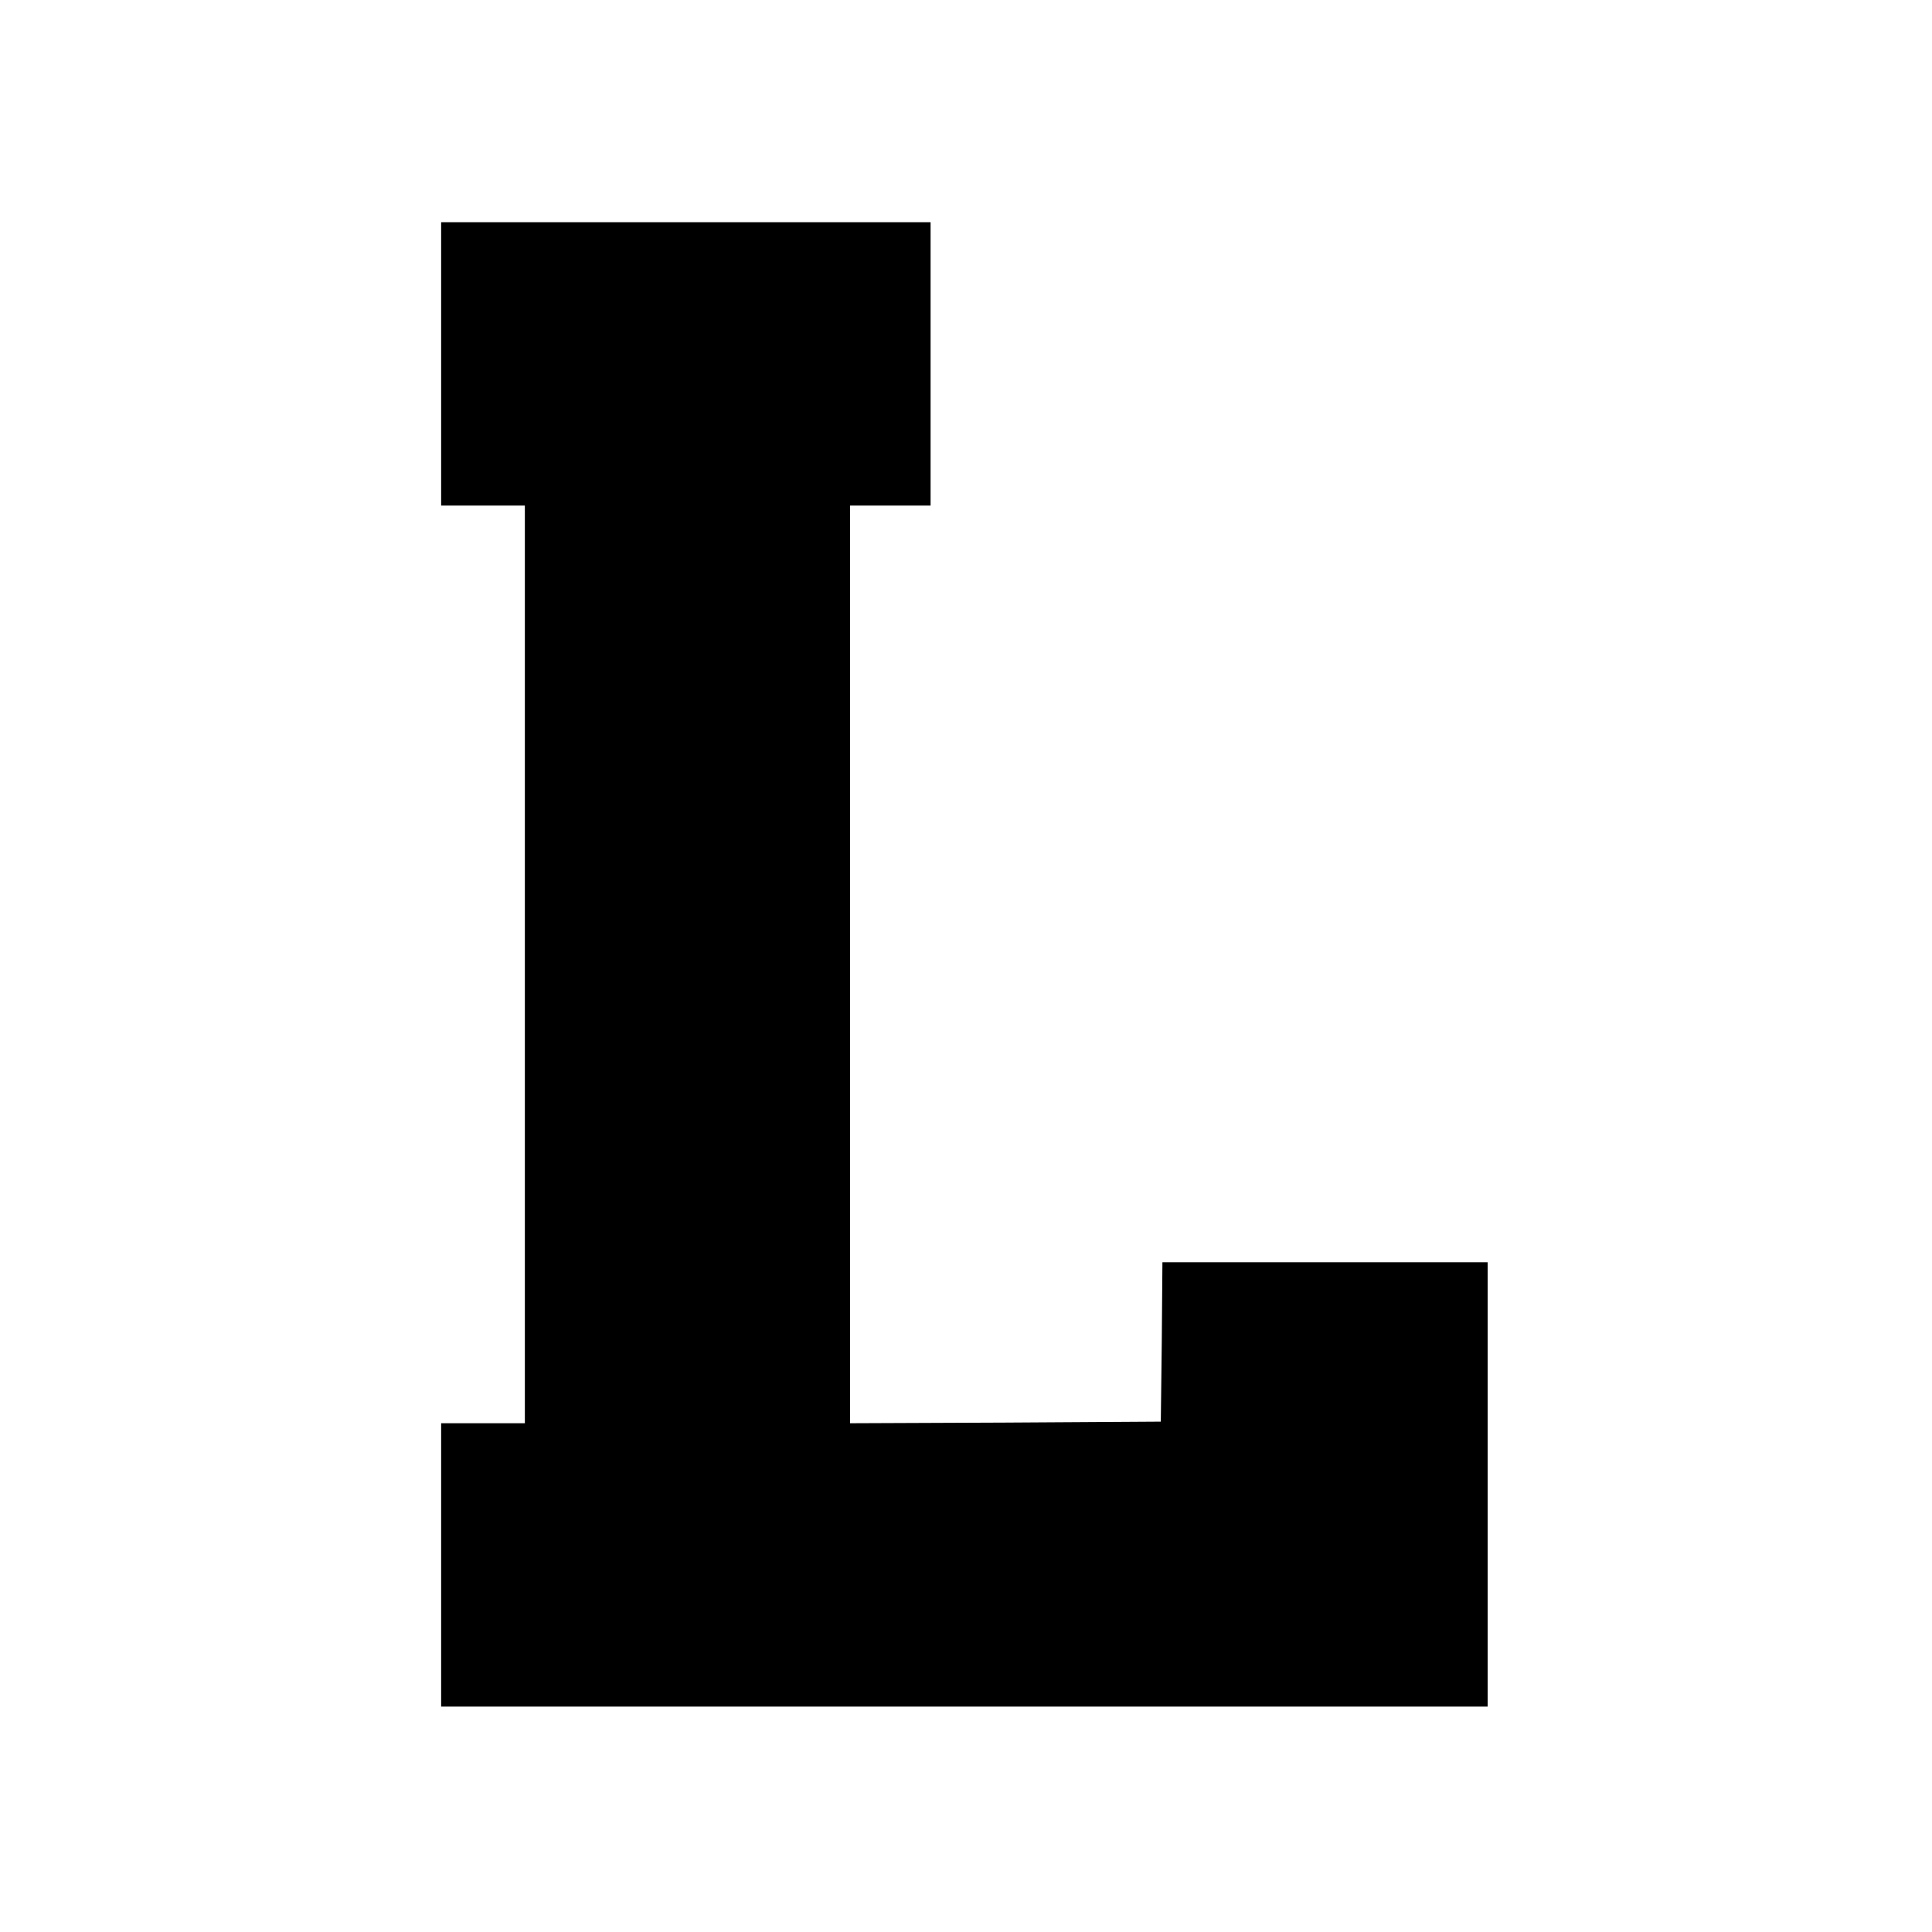
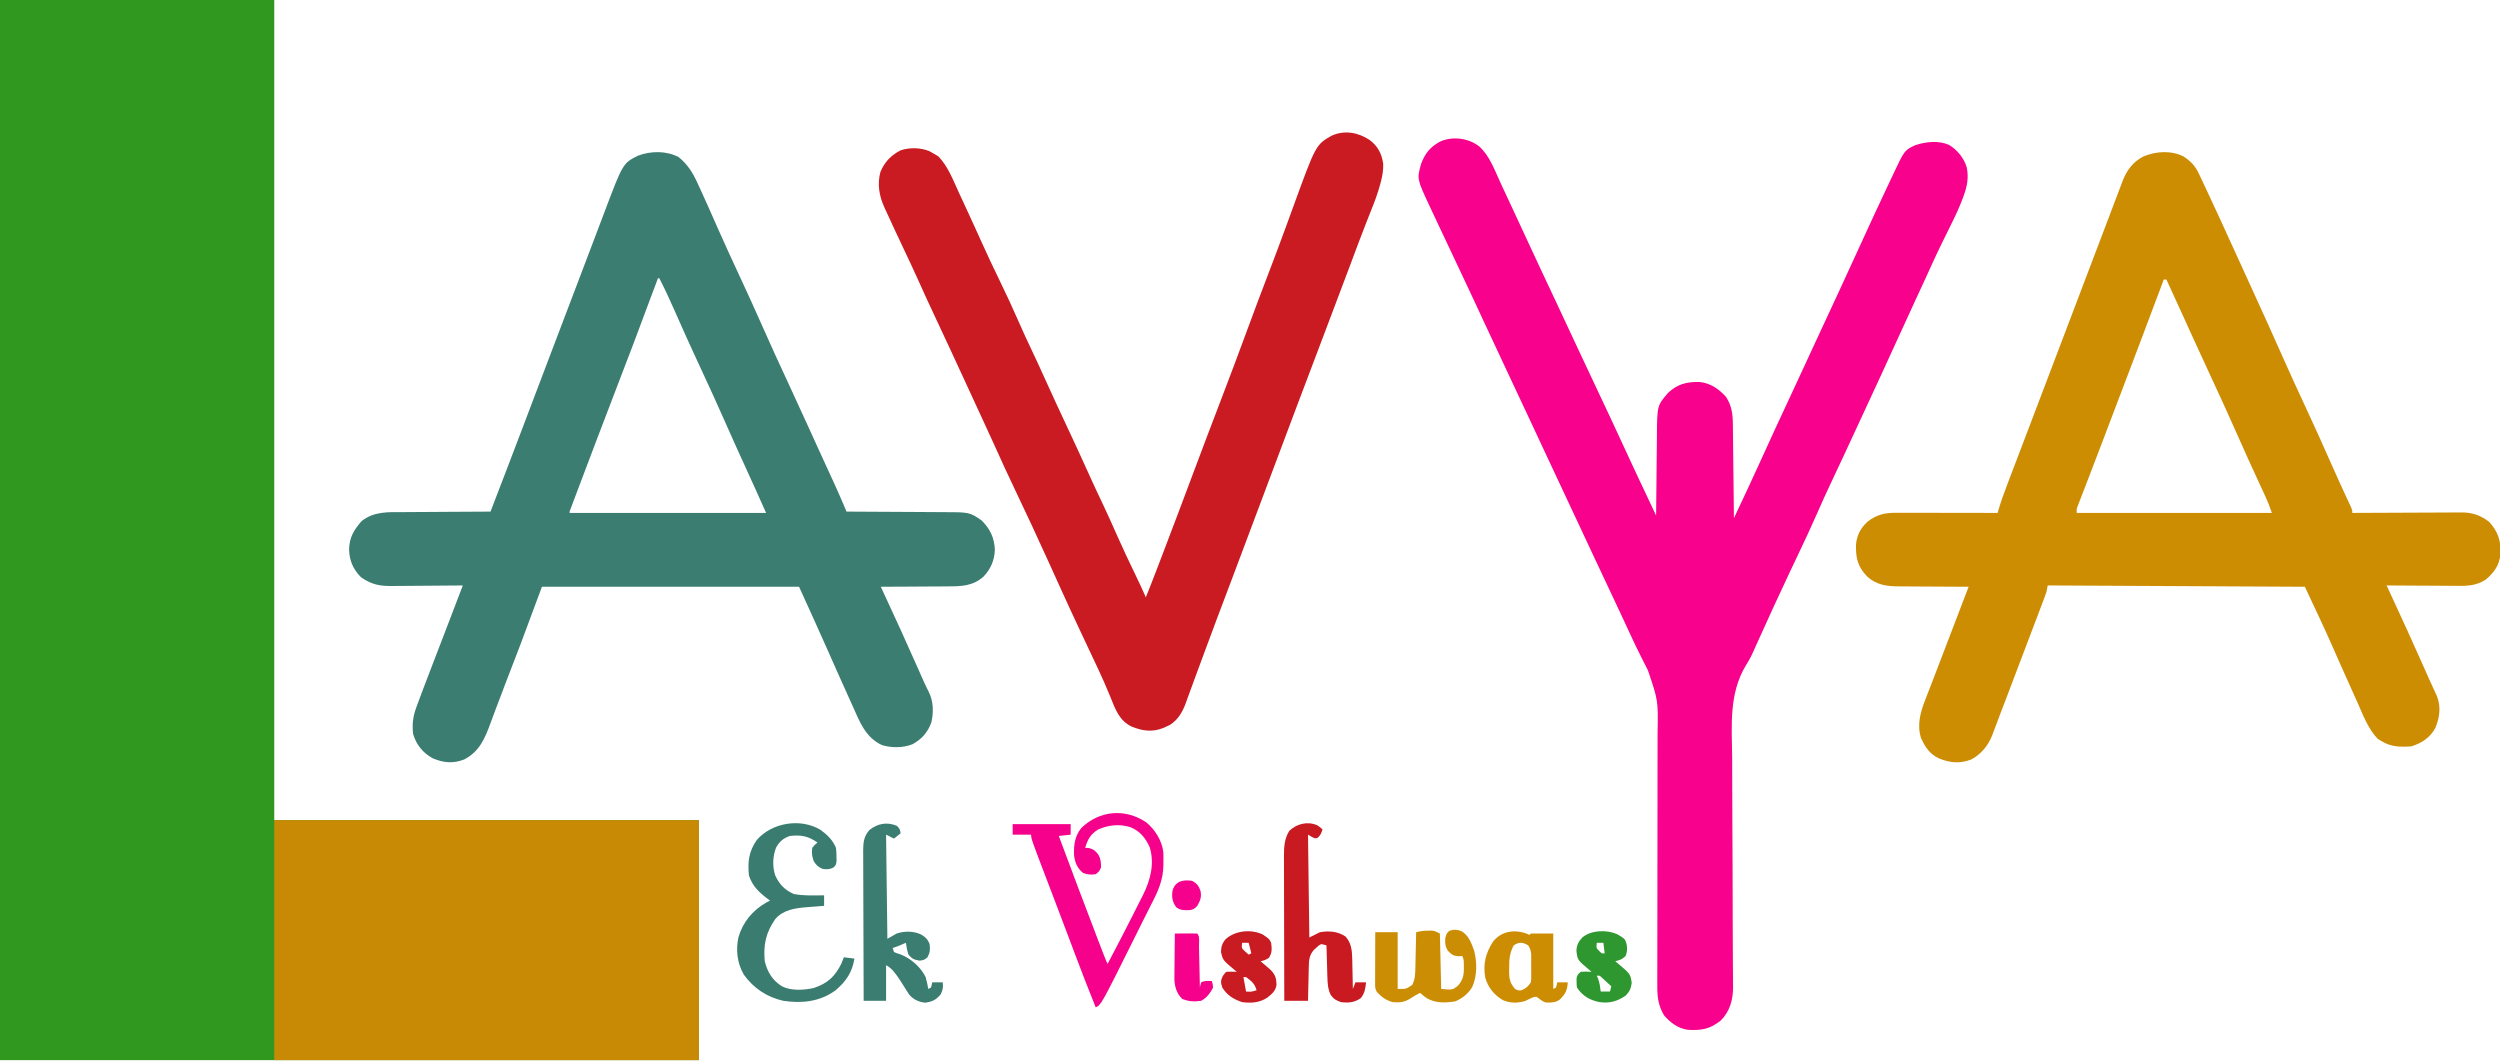
- <svg xmlns="http://www.w3.org/2000/svg" version="1.0" width="600pt" height="600pt" viewBox="0 0 600 600" preserveAspectRatio="xMidYMid meet">
-   <g transform="translate(0,600) scale(0.1,-0.1)" fill="#000000" stroke="none">
-     <path d="M1370 4870 l0 -440 130 0 130 0 0 -1425 0 -1425 -130 0 -130 0 0 -440 0 -440 1625 0 1625 0 0 690 0 690 -505 0 -505 0 -2 -248 -3 -247 -482 -3 -483 -2 0 1425 0 1425 125 0 125 0 0 440 0 440 -760 0 -760 0 0 -440z" />
-   </g>
+ <svg xmlns="http://www.w3.org/2000/svg" version="1.1" width="1896" height="804">
+   <path d="M0 0 C68.64 0 137.28 0 208 0 C208 205.26 208 410.52 208 622 C314.26 622 420.52 622 530 622 C530 682.06 530 742.12 530 804 C355.1 804 180.2 804 0 804 C0 538.68 0 273.36 0 0 Z " fill="#30981F" transform="translate(0,0)" />
+   <path d="M0 0 C6.739 5.392 10.757 11.857 14.281 19.625 C14.739 20.606 15.196 21.587 15.668 22.598 C20.54 33.122 25.195 43.747 29.877 54.356 C35.064 66.093 40.421 77.745 45.844 89.375 C51.801 102.156 57.655 114.972 63.344 127.875 C69.836 142.597 76.553 157.207 83.341 171.795 C88.9 183.744 94.394 195.72 99.832 207.725 C100.432 209.049 101.033 210.374 101.633 211.699 C101.93 212.355 102.227 213.011 102.534 213.687 C104.882 218.867 107.247 224.038 109.617 229.207 C109.976 229.99 110.335 230.774 110.705 231.581 C112.807 236.167 112.807 236.167 114.913 240.752 C115.872 242.838 116.829 244.925 117.785 247.012 C118.329 248.195 118.872 249.378 119.432 250.596 C122.169 256.645 124.741 262.768 127.344 268.875 C128.449 268.879 129.554 268.882 130.693 268.886 C141.139 268.923 151.584 268.981 162.029 269.059 C167.399 269.098 172.768 269.131 178.137 269.146 C183.325 269.161 188.511 269.196 193.699 269.243 C195.672 269.258 197.645 269.266 199.619 269.267 C220.709 269.285 220.709 269.285 229.93 275.664 C236.357 282.26 239.467 288.664 239.844 297.938 C239.54 305.828 236.697 312.477 231.211 318.197 C223.212 325.385 214.14 325.615 203.93 325.582 C202.464 325.595 200.999 325.61 199.533 325.628 C195.709 325.667 191.886 325.678 188.062 325.682 C184.147 325.691 180.232 325.729 176.316 325.764 C168.659 325.828 161.002 325.861 153.344 325.875 C153.805 326.868 154.267 327.861 154.742 328.884 C164.069 348.964 173.296 369.081 182.215 389.347 C182.838 390.761 183.462 392.176 184.086 393.59 C184.522 394.58 184.522 394.58 184.968 395.59 C186.472 398.982 188.034 402.327 189.727 405.629 C193.284 412.77 193.47 420.964 191.695 428.703 C188.985 436.256 184.401 441.498 177.344 445.312 C170.156 448.139 161.776 448.152 154.402 446.027 C141.7 440.306 137.239 428.082 131.906 416.125 C131.116 414.38 130.324 412.636 129.532 410.892 C127.116 405.562 124.727 400.22 122.344 394.875 C121.627 393.27 120.91 391.666 120.193 390.062 C117.597 384.245 115.003 378.428 112.438 372.599 C105.544 356.959 98.419 341.44 91.344 325.875 C26.994 325.875 -37.356 325.875 -103.656 325.875 C-108.936 340.065 -114.216 354.255 -119.656 368.875 C-127.344 388.938 -127.344 388.938 -131.039 398.48 C-133.492 404.822 -135.9 411.179 -138.273 417.551 C-139.144 419.876 -140.016 422.201 -140.889 424.526 C-141.432 425.982 -141.972 427.44 -142.507 428.9 C-146.885 440.837 -150.932 450.807 -162.656 456.875 C-171.155 460.155 -178.477 459.417 -186.656 455.875 C-194.005 451.777 -198.939 445.652 -201.344 437.562 C-202.233 429.916 -201.425 423.911 -198.695 416.727 C-198.382 415.868 -198.069 415.01 -197.746 414.126 C-196.733 411.369 -195.697 408.622 -194.656 405.875 C-194.317 404.972 -193.978 404.07 -193.629 403.14 C-191.133 396.495 -188.586 389.871 -186.031 383.25 C-185.243 381.2 -184.454 379.15 -183.667 377.099 C-182.087 372.991 -180.507 368.883 -178.926 364.776 C-175.951 357.047 -172.994 349.311 -170.039 341.574 C-168.733 338.157 -167.427 334.74 -166.121 331.323 C-165.654 330.102 -165.188 328.881 -164.707 327.623 C-164.187 326.263 -164.187 326.263 -163.656 324.875 C-164.465 324.884 -165.274 324.893 -166.108 324.902 C-173.758 324.982 -181.408 325.043 -189.058 325.082 C-192.99 325.103 -196.922 325.131 -200.854 325.177 C-204.654 325.22 -208.453 325.244 -212.253 325.255 C-213.698 325.262 -215.143 325.276 -216.587 325.298 C-226.521 325.441 -232.541 324.386 -240.844 318.688 C-246.777 312.754 -249.72 306.006 -249.906 297.625 C-249.711 288.517 -246.391 282.954 -240.496 276.137 C-230.847 268.452 -219.797 269.271 -208.086 269.266 C-206.194 269.251 -204.303 269.234 -202.412 269.216 C-197.463 269.172 -192.515 269.152 -187.567 269.137 C-182.505 269.117 -177.444 269.075 -172.383 269.035 C-162.474 268.96 -152.565 268.91 -142.656 268.875 C-134.46 247.604 -126.279 226.327 -118.21 205.007 C-116.836 201.378 -115.462 197.749 -114.087 194.121 C-113.608 192.858 -113.13 191.596 -112.651 190.333 C-112.414 189.707 -112.177 189.081 -111.932 188.436 C-111.219 186.555 -110.507 184.673 -109.794 182.792 C-105.193 170.65 -100.582 158.512 -95.969 146.375 C-95.189 144.324 -94.41 142.273 -93.63 140.221 C-92.081 136.146 -90.532 132.071 -88.983 127.996 C-86.23 120.754 -83.478 113.512 -80.726 106.27 C-78.755 101.082 -76.783 95.894 -74.811 90.707 C-71.114 80.982 -67.42 71.256 -63.735 61.526 C-62.002 56.951 -60.268 52.377 -58.533 47.803 C-57.71 45.631 -56.887 43.459 -56.066 41.286 C-42.199 4.624 -42.199 4.624 -30.656 -1.125 C-20.872 -4.73 -9.31 -4.857 0 0 Z M-15.656 91.875 C-15.886 92.49 -16.116 93.105 -16.353 93.739 C-35.974 146.244 -35.974 146.244 -44.094 167.25 C-50.224 183.112 -56.278 199.002 -62.307 214.902 C-63.016 216.772 -63.725 218.642 -64.435 220.512 C-67.514 228.631 -70.588 236.752 -73.656 244.875 C-74.318 246.626 -74.318 246.626 -74.993 248.412 C-76.271 251.796 -77.546 255.181 -78.82 258.566 C-79.209 259.595 -79.597 260.623 -79.997 261.682 C-80.348 262.617 -80.699 263.551 -81.061 264.514 C-81.525 265.746 -81.525 265.746 -81.999 267.004 C-82.712 268.702 -82.712 268.702 -82.656 269.875 C-33.486 269.875 15.684 269.875 66.344 269.875 C61.553 259.096 56.747 248.337 51.819 237.622 C45.958 224.874 40.199 212.085 34.531 199.25 C28.394 185.355 22.059 171.559 15.639 157.792 C9.125 143.815 2.785 129.768 -3.406 115.645 C-6.941 107.6 -10.628 99.688 -14.656 91.875 C-14.986 91.875 -15.316 91.875 -15.656 91.875 Z " fill="#3B7E71" transform="translate(514.6562,119.125)" />
+   <path d="M0 0 C5.677 3.817 8.971 7.211 11.836 13.461 C12.168 14.155 12.501 14.85 12.844 15.565 C13.92 17.825 14.974 20.093 16.027 22.363 C16.752 23.901 17.477 25.439 18.204 26.976 C20.524 31.906 22.808 36.853 25.09 41.801 C25.927 43.613 26.765 45.425 27.603 47.237 C33.602 60.223 39.543 73.235 45.446 86.265 C45.746 86.928 46.046 87.591 46.355 88.273 C46.804 89.265 46.804 89.265 47.263 90.276 C49.479 95.164 51.711 100.044 53.949 104.922 C61.01 120.311 67.984 135.731 74.825 151.218 C80.641 164.372 86.662 177.423 92.737 190.458 C99.139 204.203 105.374 218.014 111.496 231.886 C115.874 241.802 120.337 251.671 124.932 261.489 C125.345 262.378 125.758 263.267 126.184 264.184 C126.722 265.332 126.722 265.332 127.271 266.504 C128.027 268.363 128.027 268.363 128.027 270.363 C129.692 270.353 129.692 270.353 131.39 270.343 C141.866 270.282 152.341 270.237 162.816 270.208 C168.202 270.192 173.587 270.171 178.972 270.137 C184.172 270.104 189.372 270.086 194.572 270.079 C196.553 270.073 198.533 270.062 200.514 270.046 C203.295 270.024 206.076 270.021 208.857 270.023 C209.67 270.012 210.483 270.001 211.32 269.99 C219.191 270.032 225.819 272.37 232.027 277.363 C238.738 285.005 240.706 291.375 240.398 301.562 C239.573 310.018 235.63 315.488 229.285 320.891 C221.395 326.037 214.036 325.759 204.906 325.656 C203.437 325.651 201.967 325.646 200.497 325.643 C196.648 325.632 192.8 325.603 188.952 325.569 C185.017 325.538 181.082 325.525 177.146 325.51 C169.44 325.478 161.734 325.427 154.027 325.363 C154.489 326.356 154.95 327.349 155.426 328.372 C164.714 348.369 173.899 368.404 182.811 388.571 C183.122 389.277 183.434 389.983 183.756 390.71 C184.357 392.071 184.956 393.432 185.555 394.793 C187.664 399.575 189.847 404.319 192.089 409.04 C195.404 417.246 194.339 425.359 191.027 433.363 C186.963 440.841 180.988 444.71 173.027 447.363 C164.525 448.03 157.4 447.888 150.027 443.363 C149.14 442.827 148.254 442.291 147.34 441.738 C139.871 434.068 135.993 423.134 131.652 413.488 C130.952 411.943 130.251 410.399 129.549 408.854 C125.98 400.982 122.454 393.09 118.953 385.188 C118.617 384.43 118.282 383.673 117.936 382.892 C116.359 379.332 114.786 375.769 113.223 372.202 C106.428 356.785 99.186 341.635 92.027 326.363 C27.677 326.033 -36.673 325.703 -102.973 325.363 C-103.303 327.013 -103.633 328.663 -103.973 330.363 C-104.503 331.964 -105.07 333.553 -105.668 335.13 C-106.017 336.056 -106.367 336.983 -106.727 337.938 C-107.299 339.438 -107.299 339.438 -107.883 340.969 C-108.282 342.025 -108.681 343.081 -109.093 344.169 C-110.403 347.631 -111.719 351.091 -113.035 354.551 C-113.944 356.948 -114.852 359.345 -115.761 361.742 C-118.058 367.801 -120.36 373.859 -122.663 379.916 C-124.272 384.151 -125.878 388.387 -127.483 392.624 C-128.898 396.356 -130.315 400.087 -131.732 403.818 C-132.379 405.521 -133.026 407.224 -133.672 408.928 C-135.45 413.613 -137.245 418.291 -139.054 422.964 C-140.039 425.537 -140.997 428.12 -141.955 430.703 C-142.632 432.484 -143.31 434.266 -143.988 436.047 C-144.283 436.861 -144.578 437.675 -144.882 438.513 C-148.02 446.634 -153.236 453.172 -160.973 457.363 C-169.683 460.65 -176.933 459.976 -185.461 456.551 C-192.416 453.262 -195.758 448.203 -198.973 441.363 C-202.417 431.029 -199.368 420.801 -195.473 411.113 C-194.983 409.845 -194.495 408.576 -194.01 407.306 C-192.941 404.518 -191.858 401.736 -190.766 398.957 C-188.816 393.982 -186.922 388.986 -185.031 383.988 C-177.748 364.753 -170.362 345.558 -162.973 326.363 C-163.765 326.362 -164.557 326.36 -165.373 326.359 C-172.875 326.341 -180.377 326.299 -187.879 326.231 C-191.735 326.197 -195.591 326.172 -199.447 326.168 C-203.176 326.163 -206.904 326.135 -210.632 326.09 C-212.047 326.077 -213.462 326.073 -214.878 326.077 C-224.662 326.101 -232.694 325.247 -240.106 318.389 C-247.276 310.833 -248.617 304.38 -248.383 294.098 C-247.601 286.977 -244.813 281.734 -239.535 276.926 C-232.495 271.508 -226.404 270.21 -217.716 270.25 C-216.471 270.25 -216.471 270.25 -215.202 270.249 C-212.464 270.25 -209.726 270.258 -206.988 270.266 C-205.088 270.267 -203.188 270.269 -201.288 270.27 C-196.291 270.274 -191.293 270.284 -186.295 270.295 C-181.194 270.305 -176.093 270.309 -170.992 270.314 C-160.986 270.325 -150.979 270.342 -140.973 270.363 C-140.808 269.78 -140.642 269.196 -140.472 268.594 C-138.483 261.747 -136.085 255.113 -133.535 248.457 C-133.103 247.32 -132.671 246.183 -132.225 245.012 C-131.055 241.935 -129.881 238.859 -128.706 235.784 C-127.464 232.532 -126.227 229.279 -124.989 226.025 C-122.961 220.697 -120.931 215.37 -118.9 210.043 C-116.248 203.089 -113.603 196.133 -110.961 189.176 C-110.374 187.629 -110.374 187.629 -109.775 186.052 C-108.997 184.004 -108.219 181.957 -107.442 179.909 C-105.501 174.8 -103.559 169.691 -101.617 164.582 C-97.695 154.264 -93.774 143.946 -89.853 133.628 C-88.271 129.464 -86.688 125.3 -85.106 121.135 C-81.095 110.583 -77.087 100.031 -73.082 89.477 C-69.515 80.076 -65.942 70.678 -62.365 61.282 C-60.122 55.39 -57.887 49.496 -55.658 43.599 C-54.279 39.955 -52.894 36.313 -51.507 32.672 C-50.868 30.989 -50.231 29.304 -49.597 27.619 C-48.73 25.318 -47.854 23.02 -46.977 20.723 C-46.729 20.059 -46.482 19.396 -46.228 18.713 C-43.041 10.447 -38.424 4.273 -30.602 0.098 C-20.959 -3.972 -9.527 -4.734 0 0 Z M-14.973 93.363 C-15.328 94.313 -15.682 95.263 -16.048 96.242 C-25.706 122.081 -35.468 147.879 -45.281 173.66 C-48.173 181.26 -51.062 188.862 -53.949 196.465 C-54.357 197.539 -54.765 198.614 -55.186 199.721 C-57.2 205.025 -59.214 210.328 -61.227 215.633 C-64.814 225.081 -68.413 234.525 -72.055 243.953 C-72.675 245.563 -73.296 247.173 -73.917 248.783 C-75.045 251.71 -76.179 254.634 -77.318 257.557 C-77.811 258.835 -78.304 260.113 -78.797 261.391 C-79.221 262.481 -79.644 263.572 -80.081 264.695 C-81.131 267.369 -81.131 267.369 -80.973 270.363 C-32.133 270.363 16.707 270.363 67.027 270.363 C65.474 265.703 63.747 261.375 61.676 256.949 C61.345 256.235 61.014 255.521 60.674 254.785 C59.96 253.243 59.244 251.701 58.528 250.16 C52.273 236.701 46.141 223.193 40.152 209.613 C33.621 194.817 26.865 180.132 20.042 165.468 C14.986 154.602 9.975 143.717 5.027 132.801 C4.572 131.795 4.572 131.795 4.107 130.77 C2.927 128.166 1.746 125.562 0.567 122.959 C-3.912 113.078 -8.443 103.221 -12.973 93.363 C-13.633 93.363 -14.293 93.363 -14.973 93.363 Z " fill="#CC8D03" transform="translate(1655.973,118.6367)" />
+   <path d="M0 0 C7.86 7.103 11.755 18.245 16.121 27.673 C16.876 29.289 17.631 30.905 18.388 32.521 C20.273 36.553 22.149 40.589 24.022 44.627 C25.534 47.884 27.05 51.14 28.566 54.395 C30.68 58.939 32.789 63.485 34.894 68.032 C38.208 75.188 41.536 82.338 44.871 89.485 C45.158 90.101 45.445 90.717 45.741 91.351 C50.851 102.301 55.996 113.233 61.147 124.163 C65.609 133.631 70.039 143.111 74.433 152.61 C79.595 163.767 84.848 174.88 90.121 185.985 C96.198 198.786 102.208 211.613 108.125 224.489 C111.472 231.771 114.857 239.035 118.246 246.298 C118.792 247.469 119.338 248.641 119.901 249.848 C124.58 259.871 129.316 269.867 134.058 279.86 C134.07 278.481 134.07 278.481 134.083 277.073 C134.161 268.379 134.248 259.684 134.346 250.99 C134.396 246.521 134.442 242.052 134.48 237.583 C134.517 233.264 134.564 228.946 134.616 224.628 C134.635 222.986 134.65 221.343 134.662 219.701 C134.833 196.499 134.833 196.499 143.058 186.86 C150.23 180.175 157.088 178.364 166.808 178.552 C175.077 179.337 181.588 183.746 187.058 189.86 C191.415 196.483 192.201 202.857 192.264 210.68 C192.274 211.451 192.283 212.222 192.294 213.017 C192.325 215.554 192.35 218.092 192.375 220.63 C192.395 222.394 192.416 224.158 192.438 225.922 C192.493 230.556 192.542 235.19 192.591 239.825 C192.641 244.557 192.697 249.29 192.752 254.022 C192.859 263.301 192.961 272.581 193.058 281.86 C204.473 257.609 204.473 257.609 215.621 233.235 C221.277 220.723 227.042 208.266 232.864 195.831 C236.307 188.476 239.723 181.11 243.121 173.735 C247.108 165.083 251.107 156.437 255.121 147.798 C256.209 145.454 257.298 143.11 258.386 140.766 C258.672 140.152 258.957 139.538 259.251 138.905 C259.86 137.594 260.468 136.284 261.077 134.974 C261.757 133.509 262.438 132.044 263.118 130.578 C265.871 124.652 268.622 118.725 271.371 112.798 C271.979 111.487 271.979 111.487 272.599 110.149 C277.876 98.769 283.12 87.374 288.323 75.96 C295.608 59.976 302.971 44.031 310.496 28.159 C311.458 26.127 312.417 24.093 313.371 22.057 C322.428 2.738 322.428 2.738 330.683 -1.077 C338.903 -3.665 348.104 -4.786 356.215 -1.245 C362.462 2.5 367.532 8.771 369.633 15.774 C371.155 23.231 370.093 29.651 367.511 36.751 C367.245 37.492 366.979 38.232 366.705 38.996 C364.055 46.182 360.824 53.029 357.397 59.872 C355.608 63.447 353.851 67.037 352.09 70.626 C351.74 71.336 351.39 72.046 351.03 72.778 C348.039 78.862 345.173 84.999 342.371 91.173 C341.723 92.599 341.723 92.599 341.062 94.054 C340.185 95.988 339.307 97.921 338.43 99.855 C335.921 105.351 333.361 110.822 330.808 116.298 C326.126 126.356 321.511 136.442 316.933 146.548 C309.311 163.367 301.548 180.12 293.769 196.868 C290.821 203.214 287.88 209.564 284.941 215.915 C284.094 217.746 283.247 219.576 282.399 221.407 C281.189 224.021 279.98 226.635 278.771 229.25 C274.671 238.116 270.541 246.966 266.344 255.786 C262.978 262.863 259.749 269.987 256.621 277.173 C251.63 288.518 246.384 299.731 241.058 310.923 C240.474 312.151 240.474 312.151 239.877 313.405 C239.489 314.222 239.1 315.038 238.7 315.88 C237.927 317.503 237.155 319.127 236.383 320.751 C236.007 321.541 235.631 322.331 235.243 323.146 C226.891 340.719 218.859 358.441 210.835 376.166 C210.565 376.757 210.296 377.348 210.018 377.957 C209.418 379.288 208.829 380.624 208.254 381.966 C206.468 386.059 204.502 389.808 202.085 393.566 C189.138 415.133 191.461 439.288 191.738 463.611 C191.797 469.956 191.784 476.301 191.779 482.647 C191.779 493.278 191.818 503.908 191.891 514.539 C191.965 525.448 192.023 536.358 192.053 547.267 C192.055 547.942 192.056 548.616 192.058 549.311 C192.078 556.684 192.093 564.057 192.104 571.43 C192.106 572.725 192.108 574.02 192.11 575.354 C192.114 577.936 192.118 580.517 192.122 583.099 C192.134 590.631 192.167 598.163 192.219 605.696 C192.25 610.375 192.268 615.053 192.285 619.732 C192.295 621.895 192.31 624.059 192.332 626.222 C192.361 629.181 192.371 632.141 192.376 635.101 C192.389 635.949 192.402 636.797 192.416 637.671 C192.391 647.247 189.932 655.957 183.058 662.86 C174.798 669.341 168.489 670.492 158.058 669.86 C150.487 668.695 145.008 664.593 140.058 658.86 C135.853 651.793 134.91 645.248 134.945 637.128 C134.945 636.237 134.945 635.346 134.944 634.427 C134.945 631.434 134.953 628.442 134.961 625.449 C134.963 623.305 134.964 621.161 134.965 619.018 C134.968 614.396 134.975 609.774 134.983 605.153 C134.997 597.835 135.003 590.517 135.007 583.199 C135.019 566.33 135.041 549.46 135.064 532.591 C135.084 517.159 135.102 501.728 135.112 486.296 C135.117 479.033 135.127 471.77 135.14 464.506 C135.148 459.968 135.151 455.43 135.153 450.892 C135.155 448.8 135.159 446.709 135.164 444.617 C135.619 420.154 135.619 420.154 127.871 397.298 C127.233 396.045 126.598 394.79 125.966 393.535 C124.984 391.585 124.001 389.636 123.008 387.692 C119.864 381.536 116.931 375.292 114.035 369.017 C112.591 365.89 111.137 362.768 109.683 359.645 C109.39 359.013 109.096 358.382 108.793 357.731 C105.281 350.179 101.732 342.645 98.183 335.11 C97.511 333.683 96.839 332.255 96.167 330.828 C93.446 325.05 90.724 319.273 88.001 313.496 C80.622 297.842 73.263 282.18 65.991 266.476 C61.377 256.522 56.705 246.595 52.027 236.672 C47.526 227.124 43.054 217.564 38.621 207.985 C33.653 197.252 28.617 186.551 23.558 175.86 C16.858 161.699 10.232 147.506 3.649 133.291 C0.876 127.31 -1.906 121.334 -4.692 115.36 C-5.12 114.441 -5.12 114.441 -5.557 113.504 C-10.146 103.669 -14.773 93.853 -19.413 84.042 C-22.255 78.033 -25.092 72.023 -27.927 66.011 C-28.597 64.591 -29.267 63.172 -29.937 61.752 C-31.789 57.827 -33.637 53.899 -35.476 49.968 C-36.287 48.236 -37.104 46.506 -37.92 44.776 C-47.353 24.555 -47.353 24.555 -44.18 13.114 C-41.076 4.856 -36.876 -0.23 -28.942 -4.14 C-19.498 -7.932 -7.985 -6.285 0 0 Z " fill="#F7018D" transform="translate(1121.942,111.1399)" />
+   <path d="M0 0 C106.26 0 212.52 0 322 0 C322 60.06 322 120.12 322 182 C215.74 182 109.48 182 0 182 C0 121.94 0 61.88 0 0 Z " fill="#C88A05" transform="translate(208,622)" />
+   <path d="M0 0 C6.023 4.67 8.886 10.187 10.031 17.68 C10.26 22.418 9.534 26.649 8.352 31.211 C8.172 31.913 7.992 32.616 7.807 33.339 C6.003 40.156 3.551 46.647 0.906 53.18 C-0.174 55.9 -1.245 58.624 -2.316 61.348 C-2.748 62.441 -2.748 62.441 -3.188 63.557 C-7.094 73.488 -10.799 83.495 -14.531 93.492 C-20.628 109.803 -26.772 126.094 -32.969 142.367 C-40.506 162.166 -48 181.98 -55.469 201.805 C-55.878 202.89 -55.878 202.89 -56.295 203.998 C-65.608 228.719 -74.889 253.451 -84.158 278.188 C-90.33 294.659 -96.509 311.127 -102.711 327.586 C-103.125 328.686 -103.125 328.686 -103.548 329.808 C-106.287 337.077 -109.027 344.345 -111.774 351.61 C-113.103 355.125 -114.431 358.641 -115.758 362.156 C-116.017 362.843 -116.277 363.53 -116.544 364.238 C-120.178 373.869 -123.763 383.518 -127.311 393.18 C-128.756 397.112 -130.209 401.04 -131.661 404.969 C-132.793 408.034 -133.917 411.101 -135.031 414.172 C-136.242 417.51 -137.471 420.842 -138.703 424.172 C-139.049 425.141 -139.395 426.111 -139.751 427.11 C-142.302 433.927 -145.435 439.342 -151.602 443.422 C-152.835 443.983 -152.835 443.983 -154.094 444.555 C-154.921 444.944 -155.749 445.333 -156.602 445.734 C-164.957 449.071 -172.279 448.112 -180.523 444.805 C-190.093 440.402 -193.226 431.313 -196.908 422.115 C-202.532 408.176 -209.159 394.653 -215.551 381.055 C-216.794 378.409 -218.038 375.763 -219.281 373.117 C-219.596 372.449 -219.91 371.78 -220.234 371.091 C-225.03 360.882 -229.748 350.64 -234.406 340.367 C-234.715 339.686 -235.024 339.005 -235.342 338.304 C-236.917 334.831 -238.491 331.358 -240.064 327.885 C-240.699 326.483 -241.334 325.081 -241.969 323.68 C-242.283 322.985 -242.598 322.291 -242.922 321.575 C-251.831 301.915 -260.907 282.345 -270.235 262.881 C-274.879 253.178 -279.367 243.417 -283.76 233.598 C-287.242 225.824 -290.828 218.098 -294.406 210.367 C-295.183 208.686 -295.961 207.005 -296.738 205.324 C-297.942 202.719 -299.146 200.114 -300.35 197.509 C-303.108 191.545 -305.86 185.578 -308.609 179.609 C-316.014 163.537 -323.451 147.481 -330.984 131.467 C-334.873 123.197 -338.696 114.902 -342.408 106.55 C-346.141 98.203 -350.064 89.947 -353.969 81.68 C-358.501 72.079 -363.032 62.479 -367.406 52.805 C-367.765 52.016 -368.124 51.227 -368.494 50.414 C-372.271 41.994 -373.717 33.04 -371.215 23.938 C-367.9 16.215 -363.332 11.611 -355.969 7.68 C-349.115 5.395 -340.562 5.568 -333.906 8.43 C-332.573 9.143 -331.257 9.889 -329.969 10.68 C-329.082 11.216 -328.195 11.752 -327.281 12.305 C-319.894 19.892 -315.943 30.738 -311.531 40.242 C-310.829 41.745 -310.126 43.248 -309.422 44.751 C-304.333 55.647 -299.359 66.595 -294.412 77.556 C-290.014 87.297 -285.469 96.951 -280.781 106.555 C-275.675 117.02 -270.835 127.574 -266.149 138.233 C-263.405 144.469 -260.605 150.664 -257.656 156.805 C-253.593 165.269 -249.714 173.813 -245.844 182.367 C-240.801 193.511 -235.683 204.615 -230.469 215.68 C-224.922 227.45 -219.493 239.27 -214.129 251.124 C-210.271 259.649 -206.361 268.143 -202.312 276.579 C-198.672 284.211 -195.262 291.946 -191.826 299.671 C-187.364 309.69 -182.722 319.609 -177.927 329.473 C-175.161 335.163 -172.5 340.882 -169.969 346.68 C-167.151 339.693 -164.412 332.678 -161.723 325.641 C-161.32 324.587 -160.917 323.534 -160.501 322.448 C-159.177 318.984 -157.854 315.519 -156.531 312.055 C-156.071 310.849 -155.611 309.644 -155.136 308.402 C-147.738 289.027 -140.428 269.619 -133.165 250.192 C-126.593 232.616 -119.933 215.076 -113.219 197.555 C-106.399 179.757 -99.689 161.924 -93.115 144.034 C-88.036 130.213 -82.858 116.432 -77.594 102.68 C-73.059 90.832 -68.566 78.973 -64.219 67.055 C-63.789 65.878 -63.358 64.701 -62.915 63.488 C-60.571 57.072 -60.571 57.072 -58.232 50.655 C-41.061 3.489 -41.061 3.489 -29.109 -3.391 C-19.216 -7.928 -8.715 -5.845 0 0 Z " fill="#CA1B22" transform="translate(1038.969,106.3203)" />
+   <path d="M0 0 C6.721 5.467 11.929 13.892 12.957 22.591 C13.053 24.985 13.048 27.355 13 29.75 C13.003 30.545 13.006 31.339 13.01 32.158 C12.908 43.565 9.099 51.983 3.907 61.952 C1.703 66.22 -0.419 70.529 -2.555 74.832 C-3.485 76.699 -4.416 78.565 -5.348 80.432 C-6.766 83.274 -8.183 86.116 -9.598 88.959 C-34.117 138.215 -34.117 138.215 -38.312 140.312 C-43.76 126.835 -49.016 113.297 -54.125 99.688 C-55.604 95.756 -57.085 91.825 -58.566 87.895 C-58.948 86.882 -59.329 85.87 -59.721 84.828 C-62.621 77.133 -65.539 69.446 -68.465 61.762 C-68.892 60.641 -69.318 59.519 -69.758 58.364 C-71.433 53.965 -73.108 49.566 -74.786 45.168 C-87.312 12.331 -87.312 12.331 -87.312 9.312 C-91.933 9.312 -96.552 9.312 -101.312 9.312 C-101.312 6.673 -101.312 4.032 -101.312 1.312 C-86.793 1.312 -72.272 1.312 -57.312 1.312 C-57.312 3.953 -57.312 6.593 -57.312 9.312 C-60.282 9.643 -63.252 9.973 -66.312 10.312 C-51.568 49.799 -51.568 49.799 -36.562 89.188 C-36.245 90.013 -35.928 90.838 -35.601 91.688 C-34.72 93.977 -33.837 96.266 -32.953 98.555 C-32.697 99.22 -32.441 99.885 -32.176 100.57 C-31.289 102.86 -30.411 105.115 -29.312 107.312 C-22.81 95.05 -16.408 82.742 -10.178 70.339 C-9.3 68.595 -8.419 66.853 -7.534 65.113 C-6.225 62.536 -4.926 59.954 -3.629 57.371 C-3.238 56.607 -2.848 55.844 -2.445 55.057 C3.216 43.69 6.439 31.304 2.621 18.828 C-0.683 11.589 -4.833 6.487 -12.32 3.516 C-20.561 1.124 -28.492 1.937 -36.312 5.312 C-42.201 8.852 -44.41 12.821 -46.312 19.312 C-45.426 19.354 -44.539 19.395 -43.625 19.438 C-40.065 20.378 -38.487 21.542 -36.297 24.5 C-34.447 27.906 -34.251 30.409 -34.312 34.312 C-35.812 37.312 -35.812 37.312 -38.312 39.312 C-42.041 39.855 -44.476 39.624 -48 38.312 C-52.357 34.544 -54.001 30.735 -54.734 25.027 C-55.045 17.109 -54.236 10.694 -49.312 4.312 C-35.557 -9.039 -15.981 -10.845 0 0 Z " fill="#F6018C" transform="translate(869.3125,623.6875)" />
+   <path d="M0 0 C5.089 3.623 9.362 7.771 11.754 13.641 C12.09 16.77 12.09 16.77 12.129 20.203 C12.157 21.339 12.186 22.474 12.215 23.645 C11.754 26.641 11.754 26.641 9.914 28.52 C6.965 30.05 5.04 30.043 1.754 29.641 C-1.661 28.211 -3.015 26.992 -5.059 23.891 C-6.427 20.145 -6.759 17.597 -6.246 13.641 C-4.246 11.203 -4.246 11.203 -2.246 9.641 C-9.176 4.758 -14.801 3.648 -23.246 4.641 C-28.18 6.318 -31.316 9.042 -33.746 13.641 C-36.248 20.383 -36.515 27.661 -34.328 34.52 C-31.217 41.275 -27.13 45.635 -20.246 48.641 C-12.722 50.109 -4.872 49.748 2.754 49.641 C2.754 52.281 2.754 54.921 2.754 57.641 C1.825 57.708 1.825 57.708 0.877 57.777 C-1.977 57.99 -4.83 58.222 -7.684 58.453 C-8.657 58.523 -9.631 58.594 -10.635 58.666 C-19.323 59.392 -28.268 60.669 -34.246 67.641 C-41.415 77.766 -43.432 87.291 -42.246 99.641 C-40.205 107.889 -36.495 114.055 -29.246 118.641 C-22.188 122.23 -12.597 121.609 -5 119.918 C5.421 116.348 10.791 111.475 15.754 101.641 C16.442 99.983 17.116 98.318 17.754 96.641 C20.394 96.971 23.034 97.301 25.754 97.641 C24.092 108.11 19.324 115.057 11.23 121.852 C-0.533 130.349 -14.19 131.803 -28.246 129.641 C-40.72 126.842 -50.817 120.072 -58.246 109.641 C-63.175 100.955 -64.27 91.297 -62.246 81.578 C-58.887 69.967 -51.613 61.223 -41.246 55.203 C-40.256 54.688 -39.266 54.172 -38.246 53.641 C-38.91 53.156 -39.574 52.671 -40.258 52.172 C-46.841 47.174 -51.601 42.576 -54.246 34.641 C-55.262 24.259 -54.427 16.392 -48.246 7.641 C-36.84 -5.559 -15.017 -9.089 0 0 Z " fill="#3A7D70" transform="translate(622.2461,629.3594)" />
+   <path d="M0 0 C1.645 1.098 1.645 1.098 3.957 3.098 C3.07 5.907 2.442 7.696 0.145 9.598 C-2.043 10.098 -2.043 10.098 -7.043 7.098 C-6.713 32.838 -6.383 58.578 -6.043 85.098 C-3.403 83.778 -0.763 82.458 1.957 81.098 C9.02 79.901 15.312 80.391 21.371 84.32 C25.588 89.046 26.342 94.434 26.469 100.562 C26.487 101.241 26.505 101.919 26.523 102.618 C26.577 104.757 26.611 106.896 26.645 109.035 C26.678 110.497 26.712 111.958 26.748 113.42 C26.832 116.979 26.9 120.538 26.957 124.098 C27.617 122.448 28.277 120.798 28.957 119.098 C31.597 119.098 34.237 119.098 36.957 119.098 C36.493 123.827 35.978 127.348 32.957 131.098 C28.148 134.418 23.617 134.838 17.957 134.098 C14.238 132.789 12.494 131.82 10.145 128.66 C8.008 124.051 7.786 120.004 7.641 114.926 C7.62 114.243 7.599 113.561 7.578 112.858 C7.513 110.688 7.453 108.518 7.395 106.348 C7.351 104.872 7.308 103.397 7.264 101.922 C7.157 98.314 7.055 94.706 6.957 91.098 C5.049 90.493 5.049 90.493 2.957 90.098 C1.024 91.132 1.024 91.132 -0.668 92.785 C-1.258 93.305 -1.849 93.824 -2.457 94.359 C-6.171 98.43 -6.369 102.37 -6.457 107.707 C-6.476 108.434 -6.496 109.161 -6.516 109.909 C-6.575 112.222 -6.622 114.535 -6.668 116.848 C-6.706 118.419 -6.745 119.991 -6.785 121.562 C-6.883 125.407 -6.962 129.252 -7.043 133.098 C-12.983 133.098 -18.923 133.098 -25.043 133.098 C-25.089 117.851 -25.125 102.603 -25.147 87.356 C-25.157 80.276 -25.171 73.196 -25.194 66.116 C-25.216 59.282 -25.228 52.448 -25.233 45.614 C-25.236 43.008 -25.244 40.402 -25.254 37.797 C-25.269 34.144 -25.271 30.491 -25.27 26.838 C-25.277 25.763 -25.284 24.689 -25.292 23.581 C-25.273 16.654 -25.049 10.321 -21.293 4.285 C-15.689 -1.163 -7.407 -3.271 0 0 Z " fill="#C91A22" transform="translate(999.043,625.9023)" />
+   <path d="M0 0 C2.122 1.917 2.647 2.94 2.938 5.75 C1.288 7.07 -0.362 8.39 -2.062 9.75 C-4.043 8.76 -6.022 7.77 -8.062 6.75 C-7.732 32.82 -7.402 58.89 -7.062 85.75 C-4.753 84.43 -2.442 83.11 -0.062 81.75 C5.945 79.747 12.641 79.771 18.438 82.438 C21.724 84.364 23.577 86.095 24.938 89.75 C25.451 93.854 25.325 96.022 23.375 99.688 C20.938 101.75 20.938 101.75 17.5 102.312 C13.259 101.643 11.727 101.018 8.938 97.75 C7.958 94.787 7.379 91.836 6.938 88.75 C5.844 89.224 4.751 89.699 3.625 90.188 C1.403 91.152 -0.758 91.982 -3.062 92.75 C-2.732 93.74 -2.402 94.73 -2.062 95.75 C-0.066 96.674 -0.066 96.674 2.375 97.375 C10.516 100.412 18.029 106.933 21.938 114.75 C22.782 117.726 23.423 120.701 23.938 123.75 C24.598 123.42 25.258 123.09 25.938 122.75 C26.59 120.725 26.59 120.725 26.938 118.75 C29.578 118.75 32.218 118.75 34.938 118.75 C35.297 122.526 35.055 124.52 33.312 127.938 C29.813 132.082 26.858 133.506 21.5 134.188 C16.664 133.594 12.751 131.847 9.549 128.144 C8.271 126.3 7.093 124.423 5.938 122.5 C5.088 121.156 4.234 119.815 3.375 118.477 C2.964 117.835 2.553 117.193 2.129 116.532 C-0.538 112.543 -3.691 107.936 -8.062 105.75 C-8.062 114.66 -8.062 123.57 -8.062 132.75 C-13.672 132.75 -19.282 132.75 -25.062 132.75 C-25.132 116.947 -25.186 101.144 -25.218 85.34 C-25.233 78.002 -25.254 70.665 -25.289 63.327 C-25.319 56.93 -25.338 50.533 -25.345 44.137 C-25.349 40.75 -25.358 37.364 -25.38 33.978 C-25.401 30.196 -25.404 26.413 -25.403 22.63 C-25.414 21.511 -25.425 20.392 -25.436 19.239 C-25.41 12.863 -25.057 8.033 -20.562 3.105 C-14.362 -1.723 -7.424 -3.03 0 0 Z " fill="#3B7D71" transform="translate(680.0625,626.25)" />
+   <path d="M0 0 C5.799 3.112 7.821 9.092 10 15 C12.283 23.815 12.313 34.537 8.395 42.844 C5.161 47.844 1.119 51.081 -4.312 53.438 C-12.171 54.636 -18.948 54.949 -26 51 C-28.938 48.812 -28.938 48.812 -31 47 C-33.542 48.173 -35.729 49.491 -38.062 51.062 C-42.623 54.07 -46.644 54.543 -52 54 C-57.222 52.318 -60.402 50.127 -64 46 C-65.154 43.692 -65.121 42.392 -65.114 39.826 C-65.113 38.965 -65.113 38.104 -65.113 37.217 C-65.108 36.287 -65.103 35.357 -65.098 34.398 C-65.096 33.447 -65.095 32.495 -65.093 31.515 C-65.088 28.468 -65.075 25.422 -65.062 22.375 C-65.057 20.313 -65.053 18.25 -65.049 16.188 C-65.038 11.125 -65.021 6.062 -65 1 C-59.39 1 -53.78 1 -48 1 C-48 15.19 -48 29.38 -48 44 C-41.737 44.126 -41.737 44.126 -37 41 C-34.748 36.748 -34.659 32.564 -34.586 27.855 C-34.567 27.086 -34.547 26.316 -34.527 25.523 C-34.468 23.078 -34.421 20.633 -34.375 18.188 C-34.337 16.524 -34.298 14.861 -34.258 13.197 C-34.162 9.132 -34.078 5.066 -34 1 C-30.923 0.185 -28.192 -0.163 -25 -0.188 C-24.154 -0.202 -23.309 -0.216 -22.438 -0.23 C-20 0 -20 0 -16 2 C-15.67 15.86 -15.34 29.72 -15 44 C-6.586 44.805 -6.586 44.805 -2.562 41.812 C1.479 37.377 2.269 33.804 2.188 27.875 C2.181 26.841 2.175 25.807 2.168 24.742 C2.113 21.908 2.113 21.908 1 19 C-0.33 19.124 -0.33 19.124 -1.688 19.25 C-5.791 18.94 -7.158 17.921 -10 15 C-11.891 11.906 -12.152 9.42 -11.938 5.875 C-11 2 -11 2 -8.812 -0.062 C-5.309 -1.23 -3.52 -1.1 0 0 Z " fill="#CB8D03" transform="translate(1108,706)" />
+   <path d="M0 0 C0.33 -0.33 0.66 -0.66 1 -1 C6.61 -1 12.22 -1 18 -1 C18 12.86 18 26.72 18 41 C18.66 40.67 19.32 40.34 20 40 C20.652 37.975 20.652 37.975 21 36 C23.64 36 26.28 36 29 36 C28.63 42.169 27.242 44.758 23 49 C19.955 51.31 16.798 51.4 13.016 51.344 C11 51 11 51 7.875 48.875 C5.124 46.601 5.124 46.601 1.938 47.625 C0.199 48.439 -1.533 49.267 -3.25 50.125 C-8.871 51.913 -14.75 51.891 -20.188 49.5 C-26.839 45.663 -31.527 39.817 -33.562 32.414 C-35.424 22.14 -33.29 13.844 -27.688 5.125 C-20.887 -3.513 -9.743 -4.527 0 0 Z M-12 8 C-15.094 13.734 -15.49 18.615 -15.438 25.062 C-15.457 25.935 -15.477 26.807 -15.498 27.705 C-15.494 33.424 -14.785 36.645 -11 41 C-8.614 42.244 -8.614 42.244 -6 42 C-2.514 40.378 -1.157 39.235 1 36 C1.308 33.451 1.308 33.451 1.266 30.598 C1.268 29.543 1.271 28.487 1.273 27.4 C1.266 26.299 1.258 25.197 1.25 24.062 C1.258 22.965 1.265 21.867 1.273 20.736 C1.27 19.152 1.27 19.152 1.266 17.535 C1.263 16.57 1.261 15.604 1.259 14.61 C0.99 11.901 0.456 10.283 -1 8 C-4.89 5.49 -8.185 5.258 -12 8 Z " fill="#CC8D03" transform="translate(1160,709)" />
+   <path d="M0 0 C5.063 3.505 5.063 3.505 6.25 6.25 C6.893 10.656 7.106 14.027 4.5 17.75 C2.311 19.21 0.778 19.698 -1.75 20.25 C-1.051 20.842 -0.353 21.433 0.367 22.043 C1.732 23.228 1.732 23.228 3.125 24.438 C4.03 25.215 4.935 25.992 5.867 26.793 C9.432 30.469 10.211 33.048 10.375 38.125 C9.641 42.794 6.974 45.03 3.352 47.84 C-2.501 51.767 -8.879 52.153 -15.75 51.25 C-22.234 49.11 -27.09 46.034 -30.75 40.25 C-31.984 36.472 -32.129 35.026 -30.375 31.438 C-28.75 29.25 -28.75 29.25 -27.75 28.25 C-25.079 28.109 -22.426 28.208 -19.75 28.25 C-20.365 27.754 -20.98 27.257 -21.613 26.746 C-30.315 19.432 -30.315 19.432 -31.75 13.25 C-31.681 9.295 -30.792 6.427 -28.152 3.445 C-20.829 -3.054 -8.954 -4.268 0 0 Z M-15.75 6.25 C-16.198 10.376 -16.198 10.376 -13.25 13 C-12.425 13.742 -11.6 14.485 -10.75 15.25 C-10.09 14.92 -9.43 14.59 -8.75 14.25 C-9.41 11.61 -10.07 8.97 -10.75 6.25 C-12.4 6.25 -14.05 6.25 -15.75 6.25 Z M-14.75 32.25 C-14.09 35.88 -13.43 39.51 -12.75 43.25 C-8.609 43.46 -8.609 43.46 -4.75 42.25 C-6.183 37.233 -8.656 35.235 -12.75 32.25 C-13.41 32.25 -14.07 32.25 -14.75 32.25 Z " fill="#C91B22" transform="translate(957.75,708.75)" />
+   <path d="M0 0 C6.067 3.568 6.067 3.568 7.254 7.438 C7.869 10.918 7.859 13.102 6.621 16.453 C4.208 19.1 2.122 19.738 -1.316 20.578 C-0.785 21.014 -0.254 21.45 0.293 21.898 C10.209 30.259 10.209 30.259 11.184 37.078 C10.557 41.462 9.683 43.293 6.684 46.578 C0.314 50.995 -5.639 52.692 -13.316 51.578 C-20.761 50.003 -26.026 47.014 -30.316 40.578 C-30.617 38.422 -30.617 38.422 -30.629 36.078 C-30.646 35.305 -30.662 34.531 -30.68 33.734 C-30.226 31.04 -29.518 30.165 -27.316 28.578 C-23.691 28.391 -23.691 28.391 -20.316 28.578 C-19.986 28.578 -19.656 28.578 -19.316 28.578 C-19.859 28.131 -20.402 27.684 -20.961 27.223 C-29.981 19.601 -29.981 19.601 -30.754 12.641 C-30.55 8.31 -29.271 5.828 -26.316 2.578 C-19.399 -3.148 -7.983 -3.423 0 0 Z M-15.316 6.578 C-15.743 10.554 -15.743 10.554 -13.441 12.828 C-11.518 14.79 -11.518 14.79 -9.316 14.578 C-9.646 11.938 -9.976 9.298 -10.316 6.578 C-11.966 6.578 -13.616 6.578 -15.316 6.578 Z M-15.316 31.578 C-15.007 32.259 -14.698 32.939 -14.379 33.641 C-13.183 36.948 -12.726 40.094 -12.316 43.578 C-10.006 43.578 -7.696 43.578 -5.316 43.578 C-4.986 42.258 -4.656 40.938 -4.316 39.578 C-5.769 38.239 -7.229 36.907 -8.691 35.578 C-9.504 34.836 -10.316 34.093 -11.152 33.328 C-13.112 31.369 -13.112 31.369 -15.316 31.578 Z " fill="#2F972F" transform="translate(1226.316,708.4219)" />
+   <path d="M0 0 C2.813 -0.027 5.625 -0.047 8.438 -0.062 C9.24 -0.071 10.042 -0.079 10.869 -0.088 C12.913 -0.097 14.957 -0.052 17 0 C19.131 2.131 18.26 6.892 18.316 9.848 C18.337 10.734 18.358 11.621 18.379 12.534 C18.445 15.377 18.504 18.22 18.562 21.062 C18.606 22.985 18.649 24.908 18.693 26.83 C18.801 31.553 18.902 36.277 19 41 C19.124 40.361 19.247 39.721 19.375 39.062 C19.684 38.042 19.684 38.042 20 37 C22.709 35.646 25.009 35.935 28 36 C28.75 38.125 28.75 38.125 29 41 C26.73 45.278 24.255 48.646 20 51 C14.741 51.788 10.405 51.602 5.5 49.5 C1.319 45.319 -0.131 40.306 -0.341 34.512 C-0.34 32.904 -0.324 31.295 -0.293 29.688 C-0.289 28.833 -0.284 27.979 -0.28 27.099 C-0.263 24.399 -0.226 21.7 -0.188 19 C-0.172 17.158 -0.159 15.315 -0.146 13.473 C-0.114 8.981 -0.062 4.491 0 0 Z " fill="#F6018C" transform="translate(891,708)" />
+   <path d="M0 0 C3.716 1.939 5.243 3.911 6.5 7.812 C7.378 12.251 6.298 15.093 4 19 C2.124 21.154 0.934 21.881 -1.895 22.242 C-5.617 22.366 -9.013 22.434 -12 20 C-15.037 15.706 -15.499 12.186 -14.695 7.125 C-12.36 -0.014 -6.45 -0.921 0 0 Z " fill="#F6018D" transform="translate(904,668)" />
</svg>
